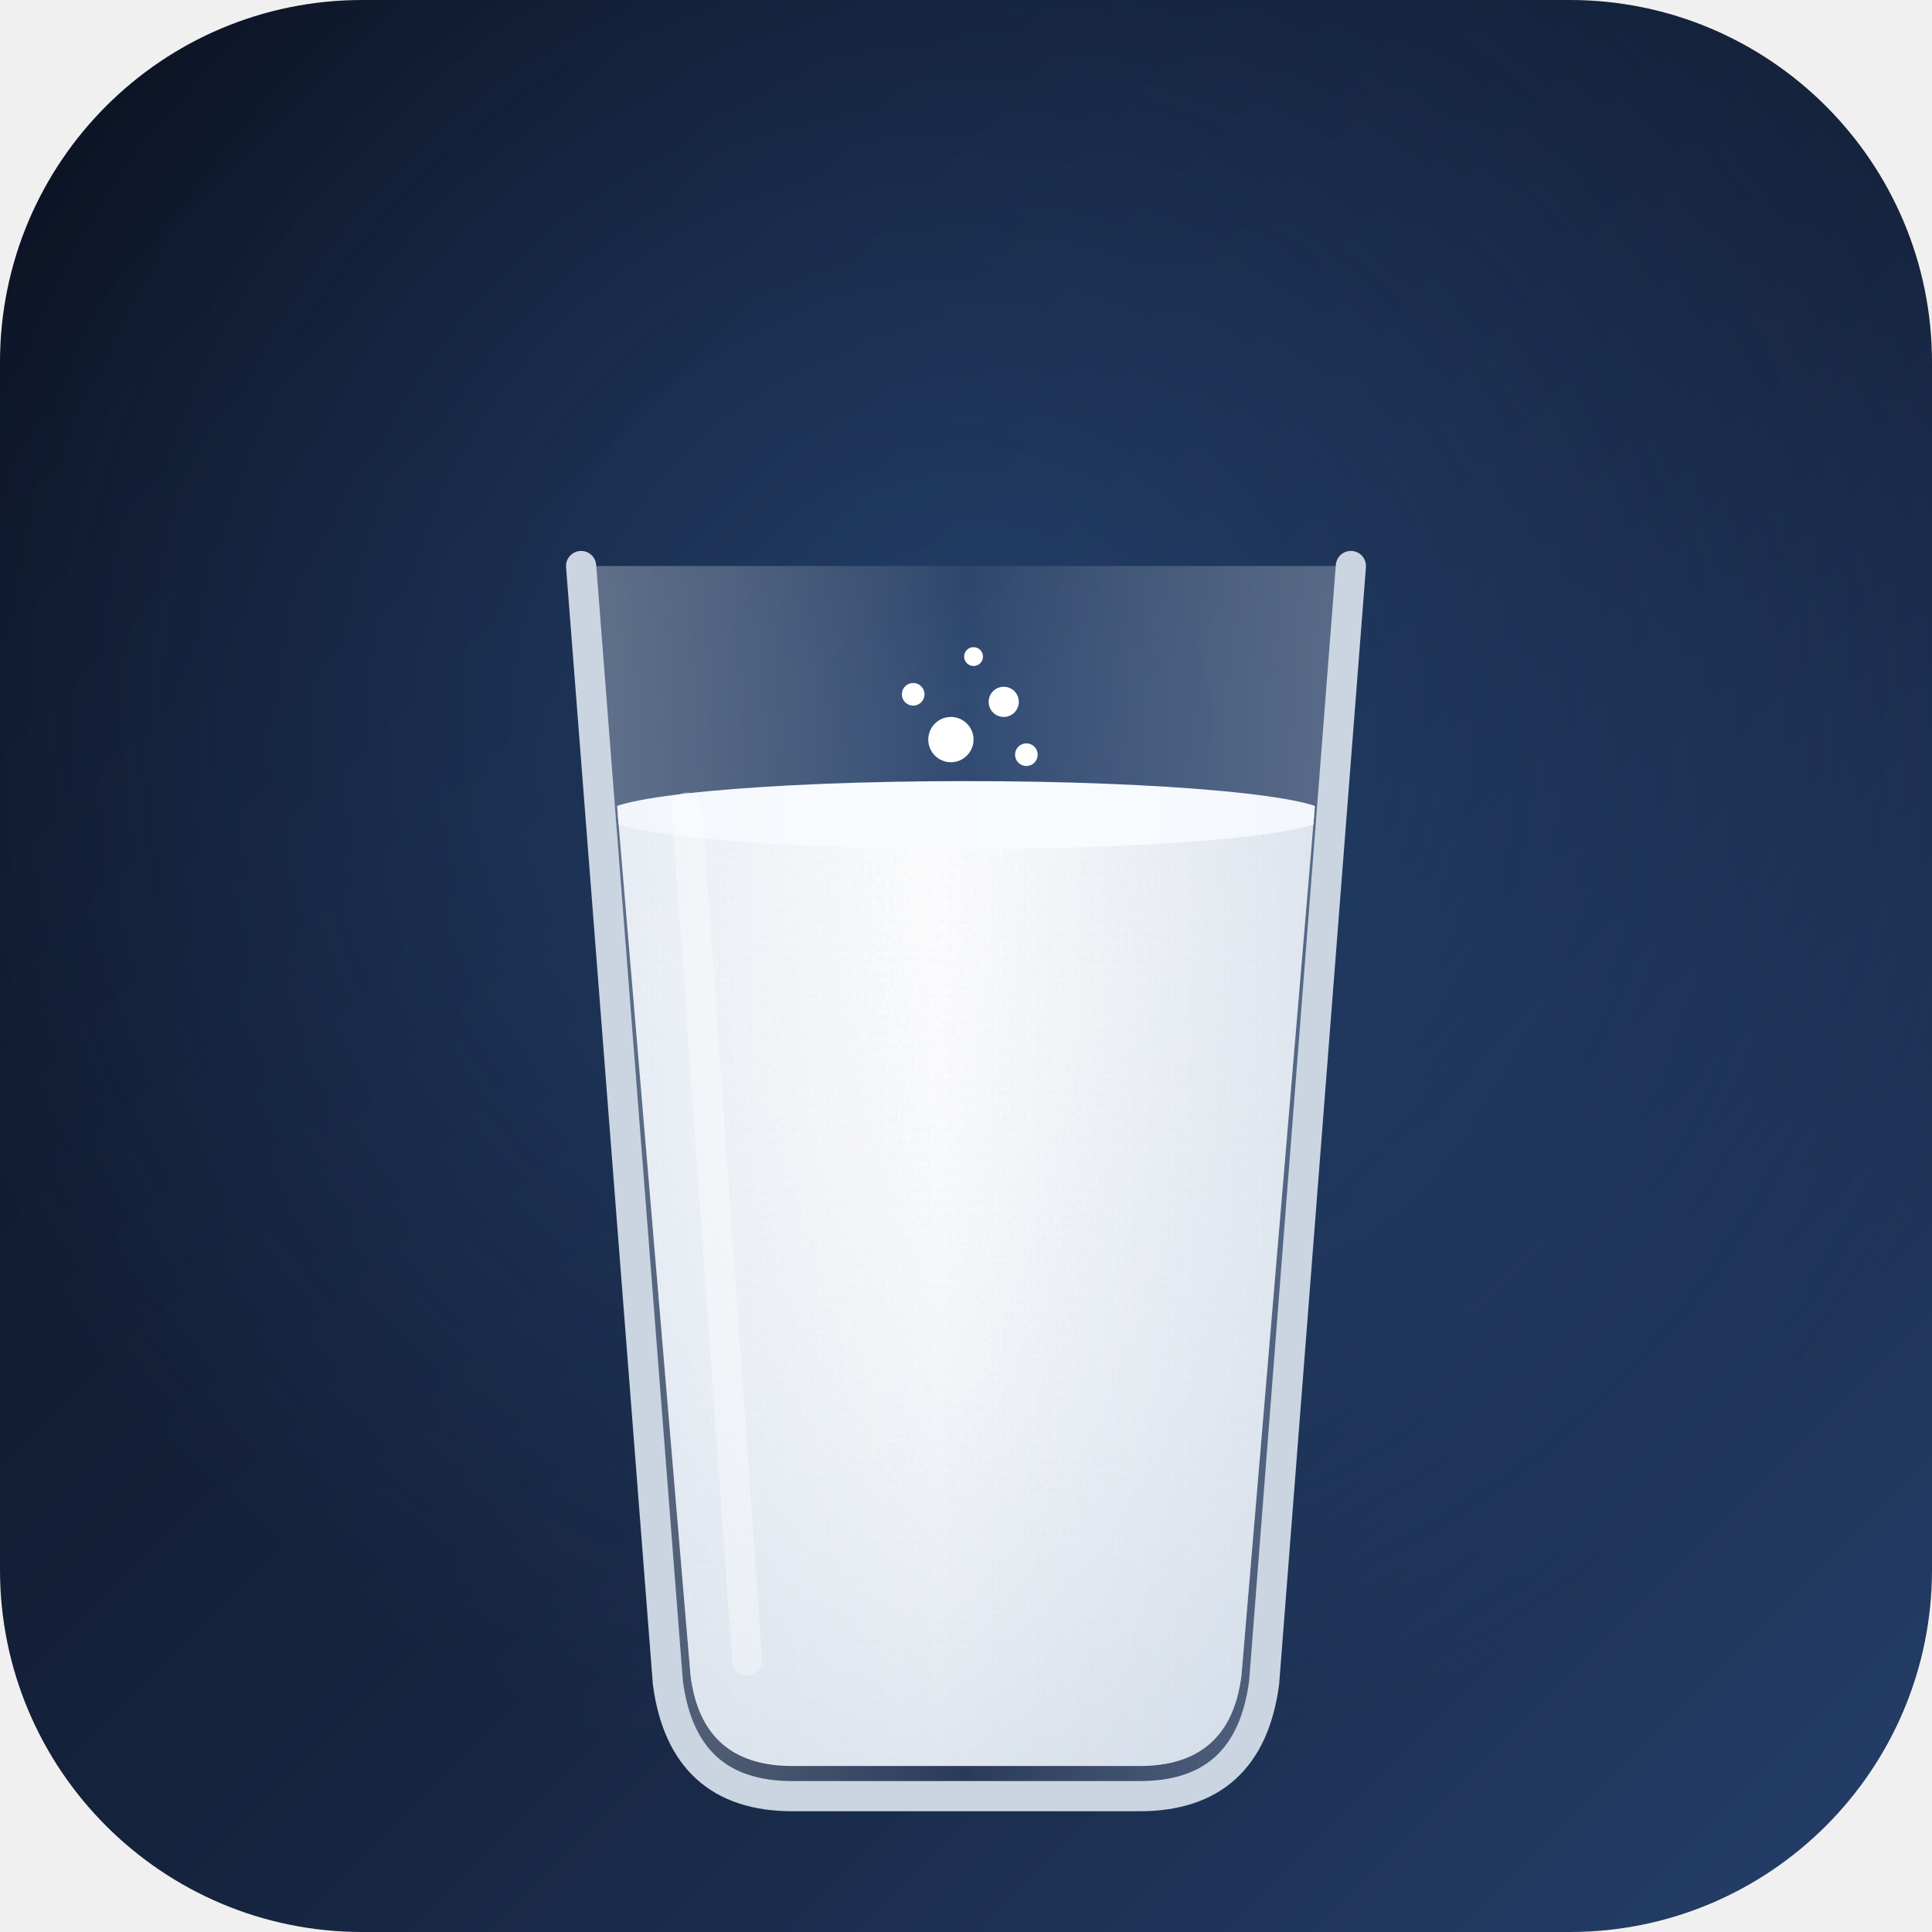
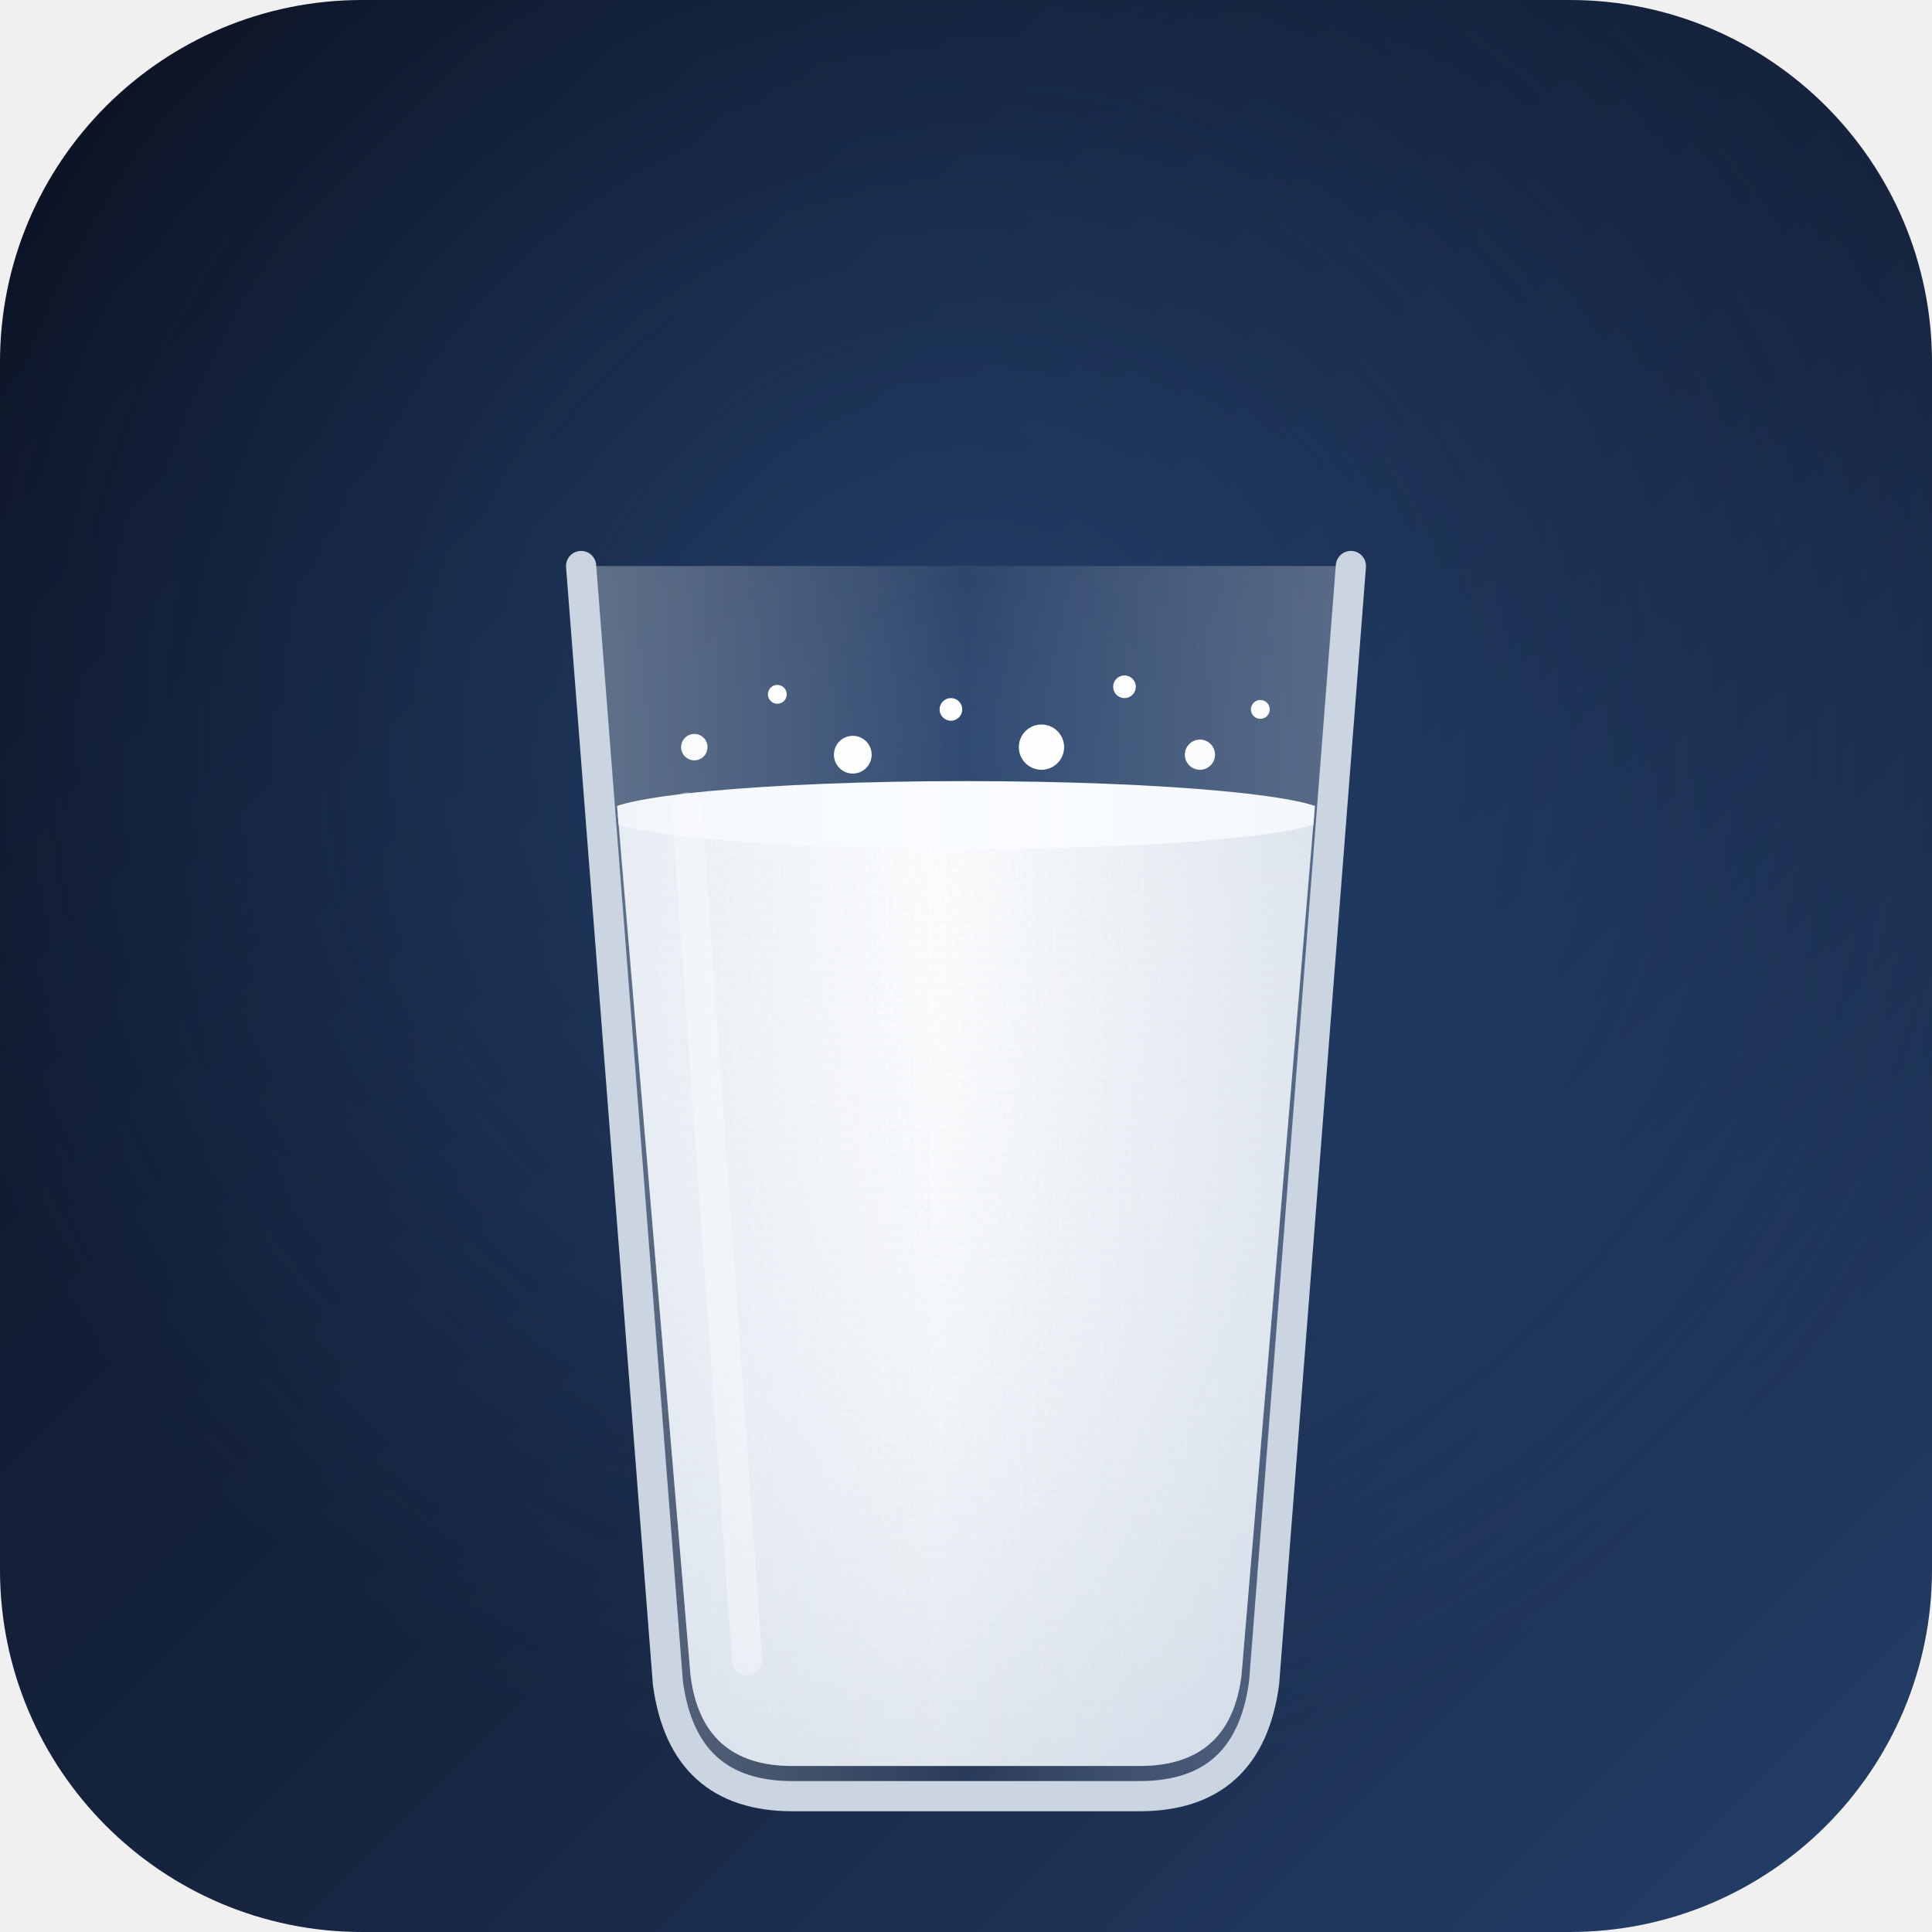
<svg xmlns="http://www.w3.org/2000/svg" viewBox="0 0 512 512" width="512" height="512" role="img" aria-label="M1LK logo: a glass of milk">
  <defs>
    <linearGradient id="bg" x1="0" y1="0" x2="1" y2="1">
      <stop offset="0" stop-color="#0b1222" />
      <stop offset="0.55" stop-color="#16243f" />
      <stop offset="1" stop-color="#25406b" />
    </linearGradient>
    <radialGradient id="glow" cx="0.5" cy="0.38" r="0.55">
      <stop offset="0" stop-color="#3b6fb5" stop-opacity="0.4" />
      <stop offset="1" stop-color="#3b6fb5" stop-opacity="0" />
    </radialGradient>
    <linearGradient id="glass" x1="0" y1="0" x2="1" y2="0">
      <stop offset="0" stop-color="#e2e8f0" stop-opacity="0.35" />
      <stop offset="0.5" stop-color="#ffffff" stop-opacity="0.06" />
      <stop offset="1" stop-color="#e2e8f0" stop-opacity="0.3" />
    </linearGradient>
    <linearGradient id="milk" x1="0" y1="0" x2="1" y2="0">
      <stop offset="0" stop-color="#e8eef5" />
      <stop offset="0.45" stop-color="#ffffff" />
      <stop offset="1" stop-color="#d6dfea" />
    </linearGradient>
    <linearGradient id="splash" x1="0" y1="0" x2="0" y2="1">
      <stop offset="0" stop-color="#ffffff" />
      <stop offset="1" stop-color="#e4ebf3" />
    </linearGradient>
    <clipPath id="inside">
      <path d="M159 160 L353 160 L329 444 Q326 468 302 468 L210 468 Q186 468 183 444 Z" />
    </clipPath>
    <linearGradient id="milkshade" x1="0" y1="0" x2="0" y2="1">
      <stop offset="0" stop-color="#ffffff" stop-opacity="0" />
      <stop offset="0.55" stop-color="#c9d6e6" stop-opacity="0.18" />
      <stop offset="1" stop-color="#9fb3cc" stop-opacity="0.38" />
    </linearGradient>
    <filter id="grain" x="0" y="0" width="100%" height="100%">
      <feTurbulence type="fractalNoise" baseFrequency="0.9" numOctaves="2" seed="7" result="n" />
      <feColorMatrix in="n" type="matrix" values="0 0 0 0 0.55  0 0 0 0 0.62  0 0 0 0 0.72  0 0 0 0.16 0" />
      <feComposite operator="in" in2="SourceGraphic" />
    </filter>
  </defs>
  <rect width="512" height="512" rx="96" fill="url(#bg)" />
  <rect width="512" height="512" rx="96" fill="url(#glow)" />
  <g clip-path="url(#inside)">
    <rect x="150" y="216" width="220" height="270" fill="url(#milk)" />
    <rect x="150" y="216" width="220" height="270" fill="url(#milkshade)" />
    <rect x="150" y="216" width="220" height="270" fill="#fff" filter="url(#grain)" />
    <ellipse cx="256" cy="216" rx="96" ry="9" fill="#f8fbff" />
  </g>
  <g fill="#ffffff">
-     <circle cx="252" cy="196" r="6" />
-     <circle cx="266" cy="186" r="4" />
-     <circle cx="242" cy="184" r="3" />
-     <circle cx="258" cy="174" r="2.5" />
-     <circle cx="272" cy="200" r="3" />
+     <circle cx="184" cy="198" r="3.5" />
+     <circle cx="206" cy="184" r="2.5" />
+     <circle cx="226" cy="200" r="5" />
+     <circle cx="252" cy="188" r="3" />
+     <circle cx="276" cy="198" r="6" />
+     <circle cx="298" cy="182" r="3" />
+     <circle cx="318" cy="200" r="4" />
+     <circle cx="334" cy="188" r="2.5" />
  </g>
  <path d="M154 150 L358 150 L335 446 Q331 476 302 476 L210 476 Q181 476 177 446 Z" fill="url(#glass)" />
  <path d="M154 150 L177 446 Q181 476 210 476 L302 476 Q331 476 335 446 L358 150" fill="none" stroke="#cbd5e1" stroke-width="8" stroke-linejoin="round" stroke-linecap="round" />
  <path d="M182 214 L198 440" stroke="#ffffff" stroke-width="8" stroke-linecap="round" opacity="0.35" />
</svg>
